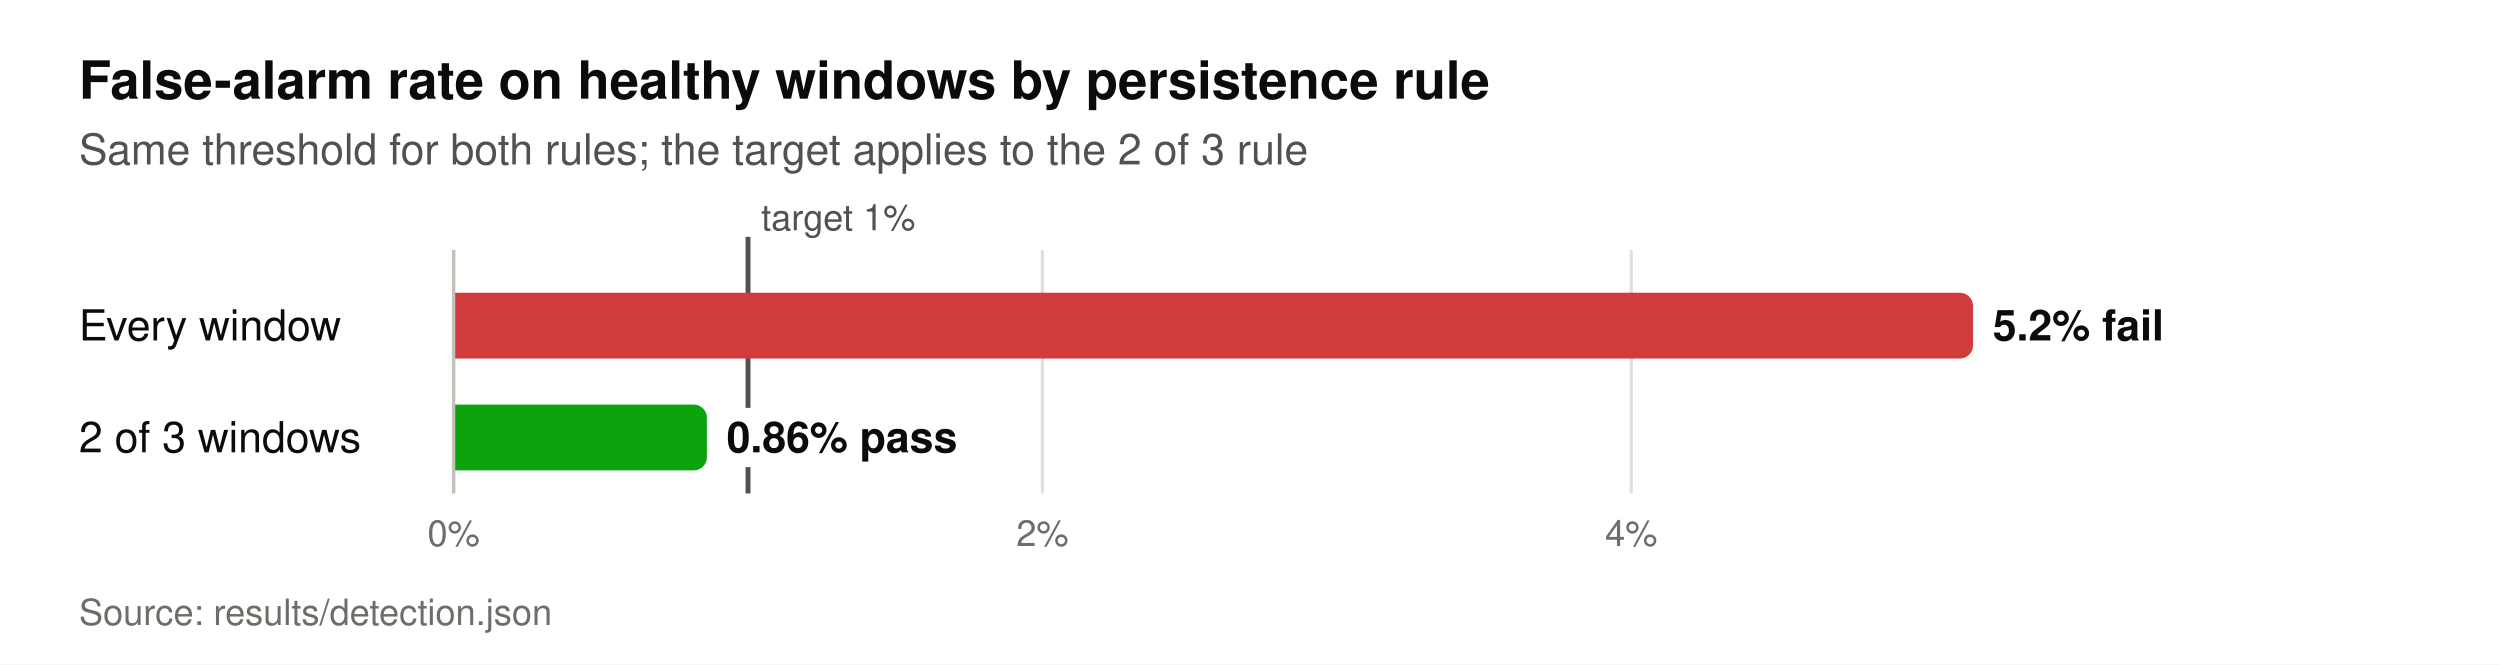
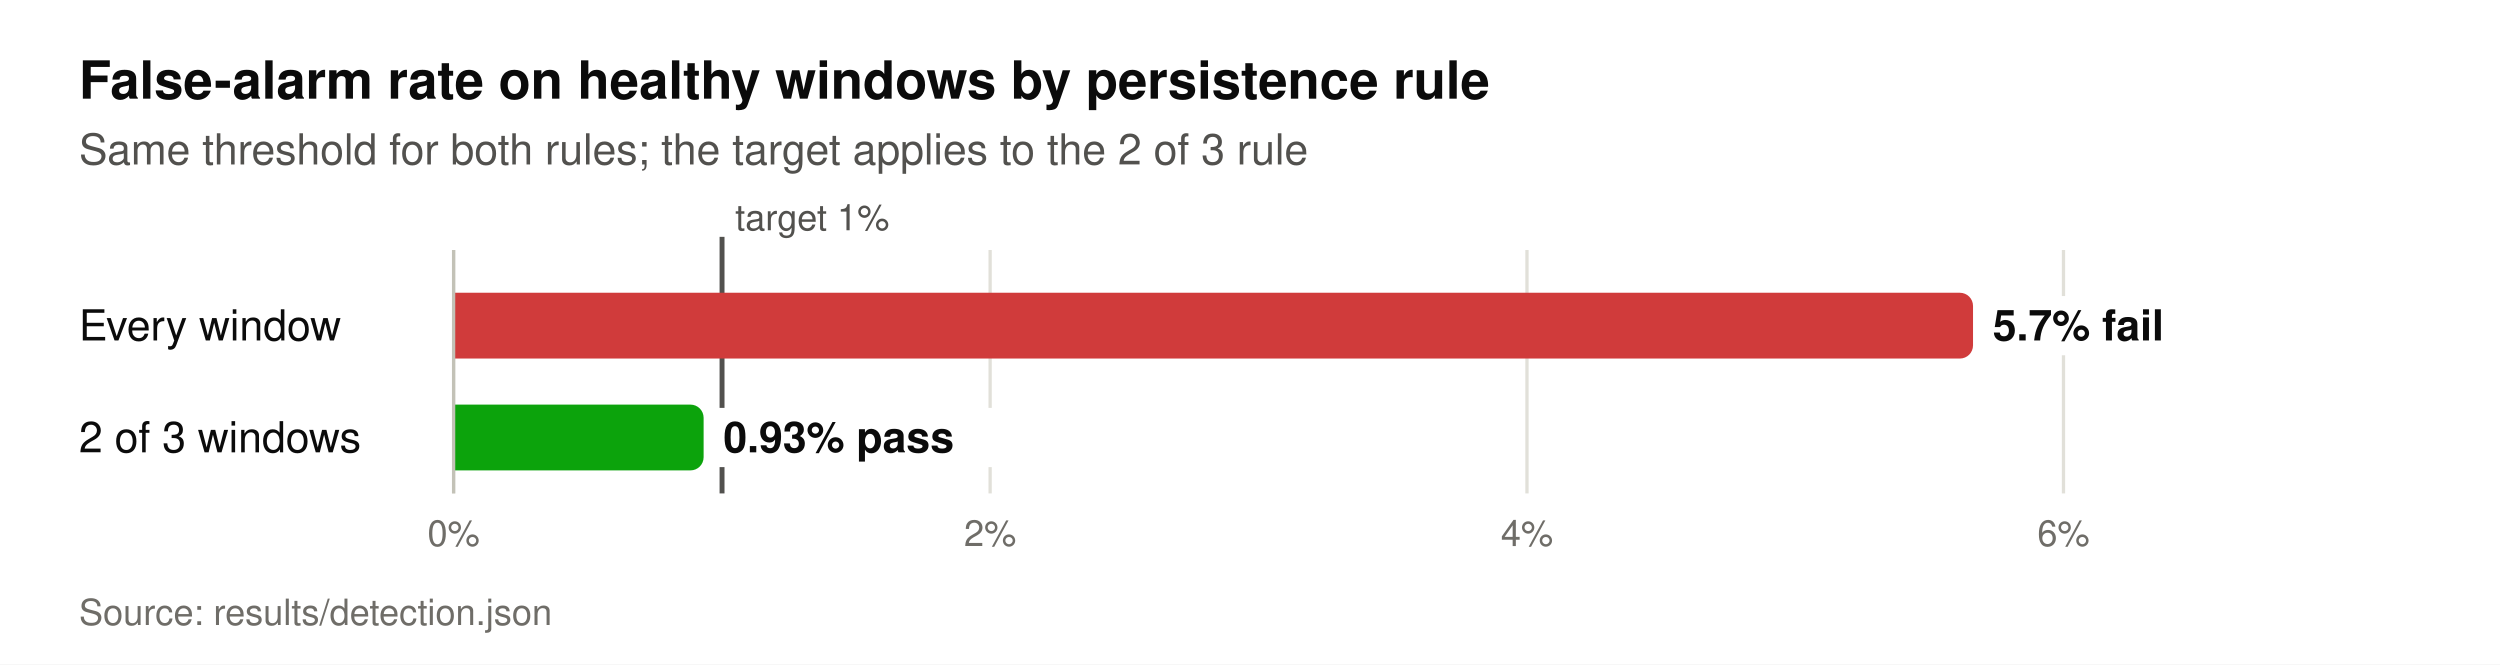
<svg xmlns="http://www.w3.org/2000/svg" viewBox="0 0 760 202" width="760" height="202" font-family="system-ui, -apple-system, 'Segoe UI', Helvetica, Arial, sans-serif" role="img">
  <rect width="100%" height="100%" fill="#ffffff" />
  <text x="24.0" y="30.0" font-size="16" font-weight="600" fill="#0b0b0b" text-anchor="start">False-alarm rate on healthy windows by persistence rule</text>
  <text x="24.0" y="50.0" font-size="13" font-weight="400" fill="#52514e" text-anchor="start">Same threshold for both rules; the target applies to the 2 of 3 rule</text>
  <line x1="137.9" y1="76.0" x2="137.9" y2="150.0" stroke="#e1e0d9" stroke-width="1" />
  <text x="137.9" y="166.0" font-size="11" font-weight="400" fill="#6f6d68" text-anchor="middle">0%</text>
-   <line x1="316.9" y1="76.0" x2="316.9" y2="150.0" stroke="#e1e0d9" stroke-width="1" />
-   <text x="316.9" y="166.0" font-size="11" font-weight="400" fill="#6f6d68" text-anchor="middle">2%</text>
-   <line x1="495.9" y1="76.0" x2="495.9" y2="150.0" stroke="#e1e0d9" stroke-width="1" />
-   <text x="495.9" y="166.0" font-size="11" font-weight="400" fill="#6f6d68" text-anchor="middle">4%</text>
-   <line x1="227.4" y1="72.0" x2="227.4" y2="150.0" stroke="#52514e" stroke-width="1.5" />
-   <text x="231.4" y="70.0" font-size="11" font-weight="400" fill="#52514e" text-anchor="start" stroke="#ffffff" stroke-width="4" stroke-linejoin="round" paint-order="stroke">target 1%</text>
+   <line x1="301.0" y1="76.0" x2="301.0" y2="150.0" stroke="#e1e0d9" stroke-width="1" />
+   <text x="301.0" y="166.0" font-size="11" font-weight="400" fill="#6f6d68" text-anchor="middle">2%</text>
+   <line x1="464.2" y1="76.0" x2="464.2" y2="150.0" stroke="#e1e0d9" stroke-width="1" />
+   <text x="464.2" y="166.0" font-size="11" font-weight="400" fill="#6f6d68" text-anchor="middle">4%</text>
+   <line x1="627.3" y1="76.0" x2="627.3" y2="150.0" stroke="#e1e0d9" stroke-width="1" />
+   <text x="627.3" y="166.0" font-size="11" font-weight="400" fill="#6f6d68" text-anchor="middle">6%</text>
+   <line x1="219.5" y1="72.0" x2="219.5" y2="150.0" stroke="#52514e" stroke-width="1.5" />
+   <text x="223.5" y="70.0" font-size="11" font-weight="400" fill="#52514e" text-anchor="start" stroke="#ffffff" stroke-width="4" stroke-linejoin="round" paint-order="stroke">target 1%</text>
  <text x="24.0" y="103.5" font-size="13" font-weight="400" fill="#0b0b0b" text-anchor="start">Every window</text>
  <path d="M137.9,89.0h457.9a4,4 0 0 1 4,4v12.0a4,4 0 0 1 -4,4h-457.9z" fill="#d03b3b" />
  <rect x="602.8" y="90.0" width="80.8" height="18" fill="#ffffff" />
-   <text x="605.8" y="103.5" font-size="13" font-weight="600" fill="#0b0b0b" text-anchor="start">5.2%  fail</text>
+   <text x="605.8" y="103.5" font-size="13" font-weight="600" fill="#0b0b0b" text-anchor="start">5.7%  fail</text>
  <text x="24.0" y="137.5" font-size="13" font-weight="400" fill="#0b0b0b" text-anchor="start">2 of 3 windows</text>
-   <path d="M137.9,123.0h73.0a4,4 0 0 1 4,4v12.0a4,4 0 0 1 -4,4h-73.0z" fill="#0ca30c" />
-   <rect x="217.9" y="124.0" width="88.1" height="18" fill="#ffffff" />
-   <text x="220.9" y="137.5" font-size="13" font-weight="600" fill="#0b0b0b" text-anchor="start">0.86%  pass</text>
+   <path d="M137.9,123.0h72.0a4,4 0 0 1 4,4v12.0a4,4 0 0 1 -4,4h-72.0z" fill="#0ca30c" />
+   <rect x="216.9" y="124.0" width="88.1" height="18" fill="#ffffff" />
+   <text x="219.9" y="137.5" font-size="13" font-weight="600" fill="#0b0b0b" text-anchor="start">0.93%  pass</text>
  <line x1="137.9" y1="76.0" x2="137.9" y2="150.0" stroke="#c3c2b7" stroke-width="1" />
  <text x="24.0" y="190.0" font-size="11" font-weight="400" fill="#6f6d68" text-anchor="start">Source: results/detection.json</text>
</svg>
